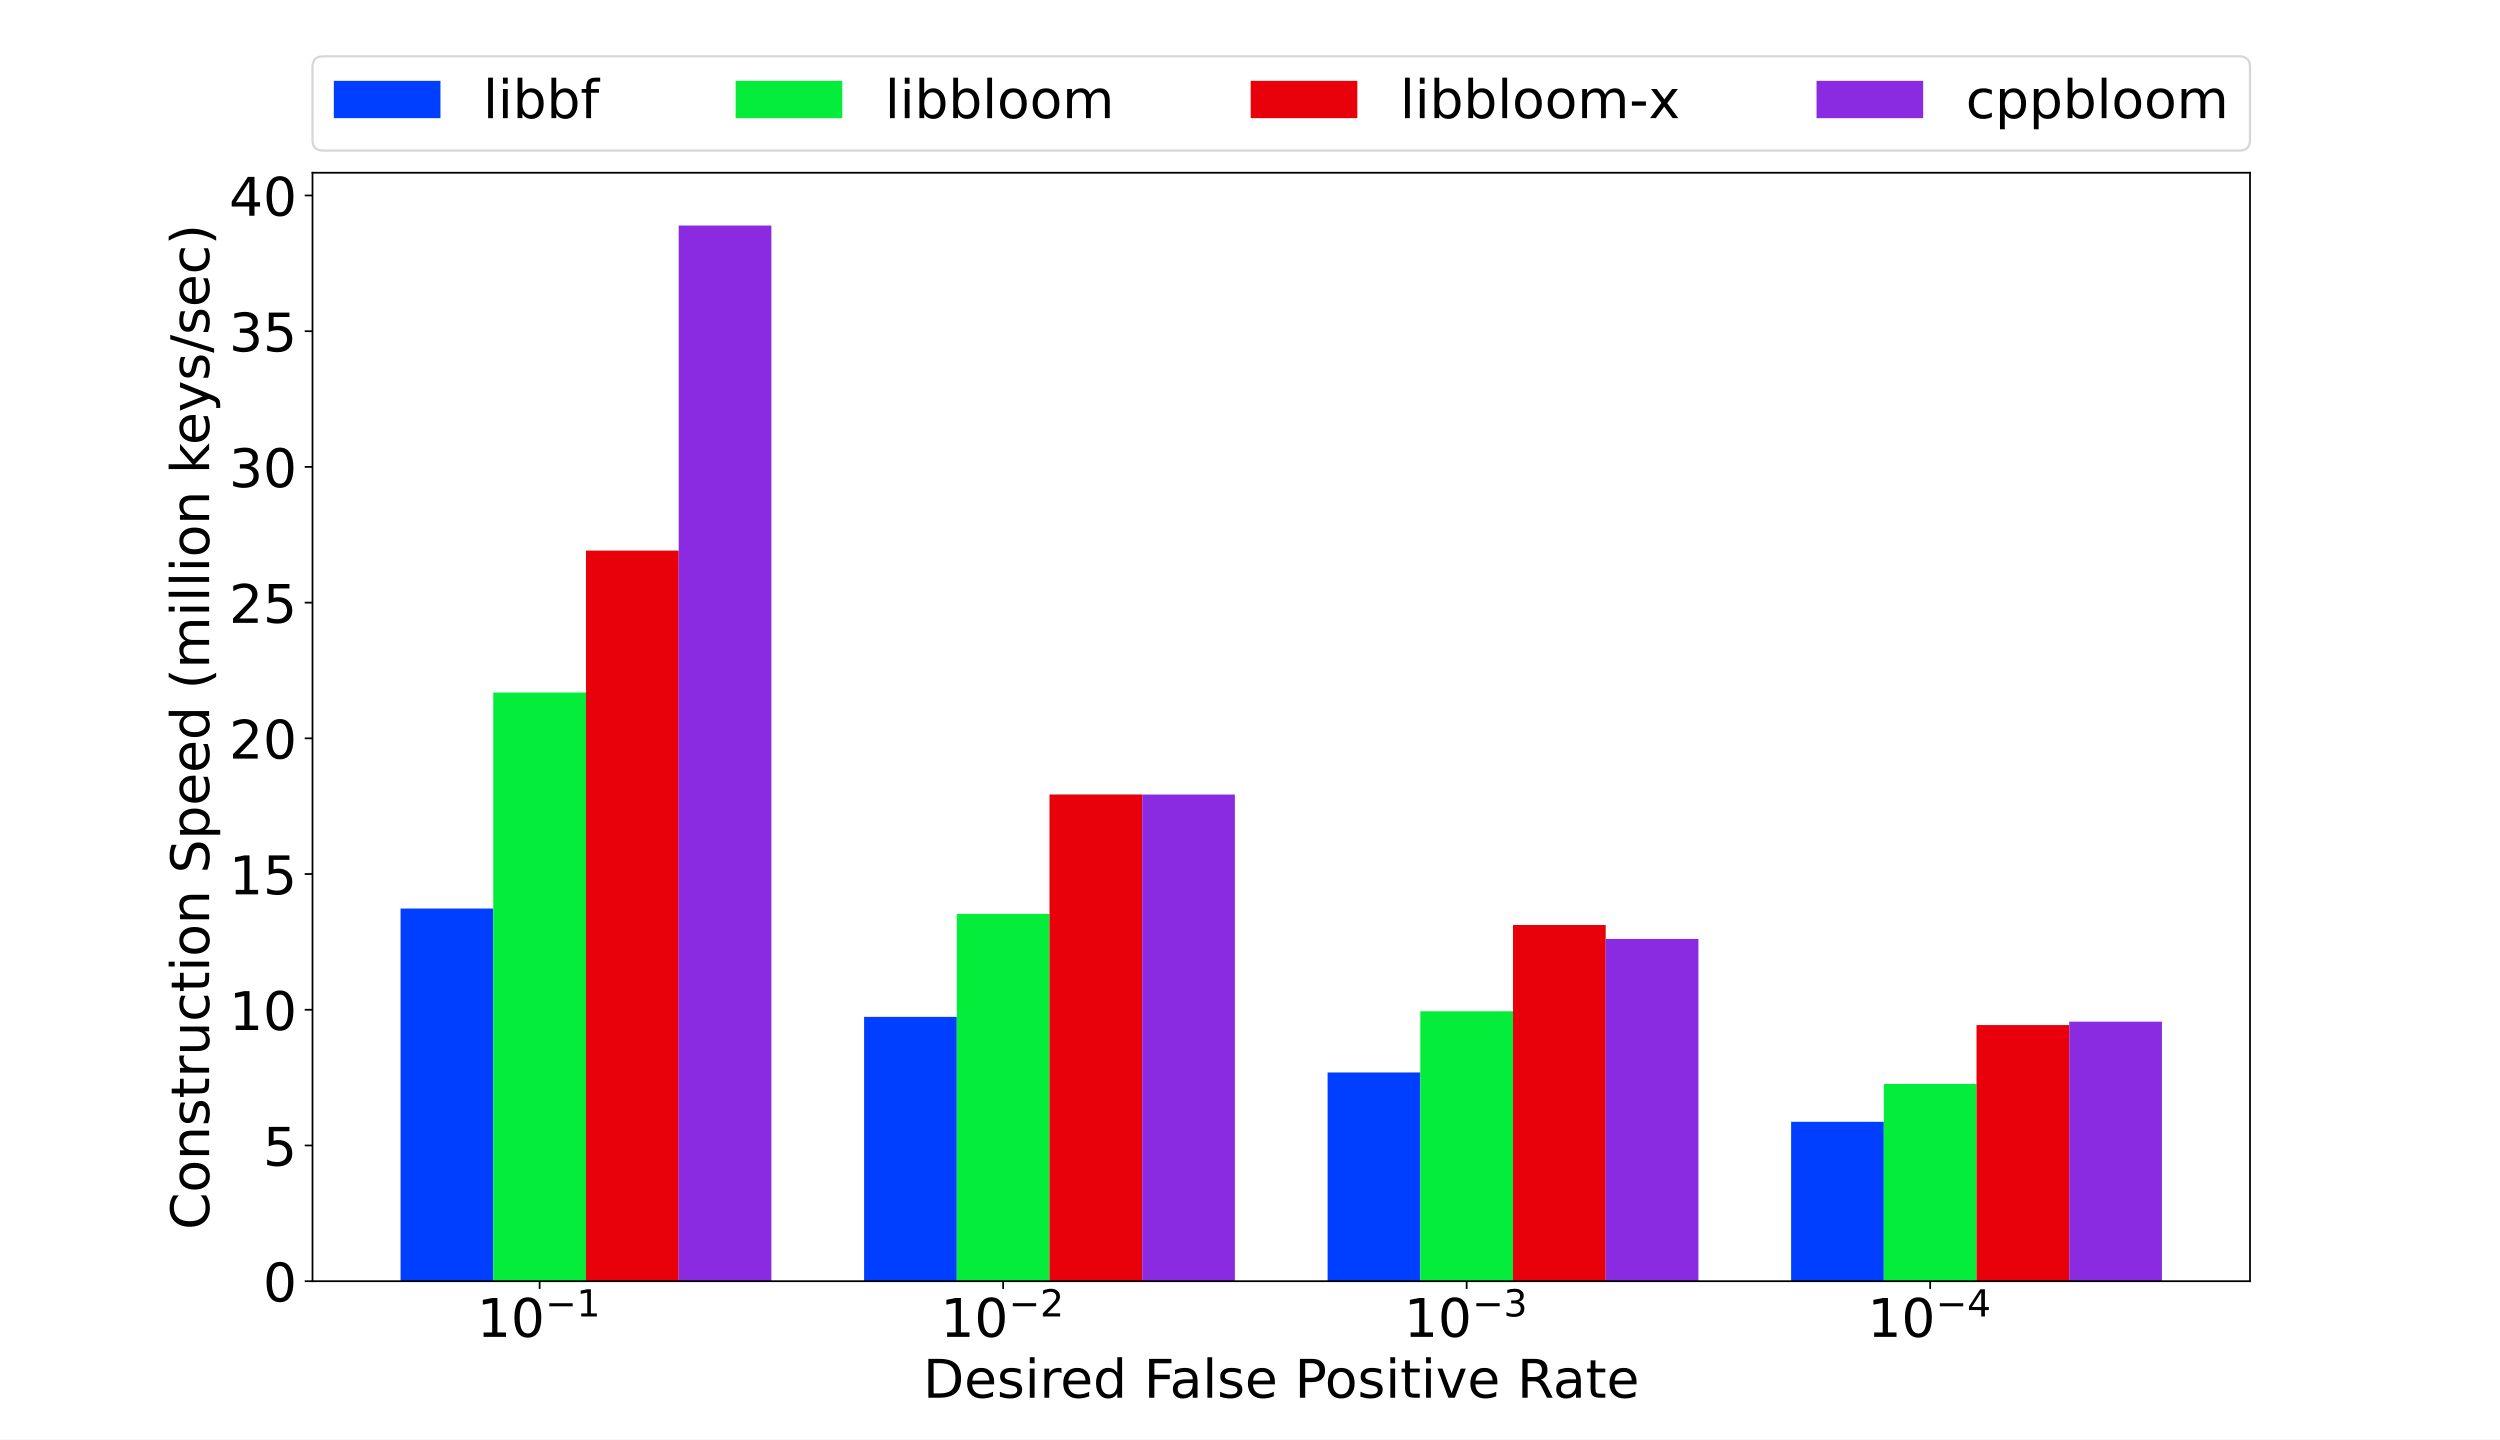
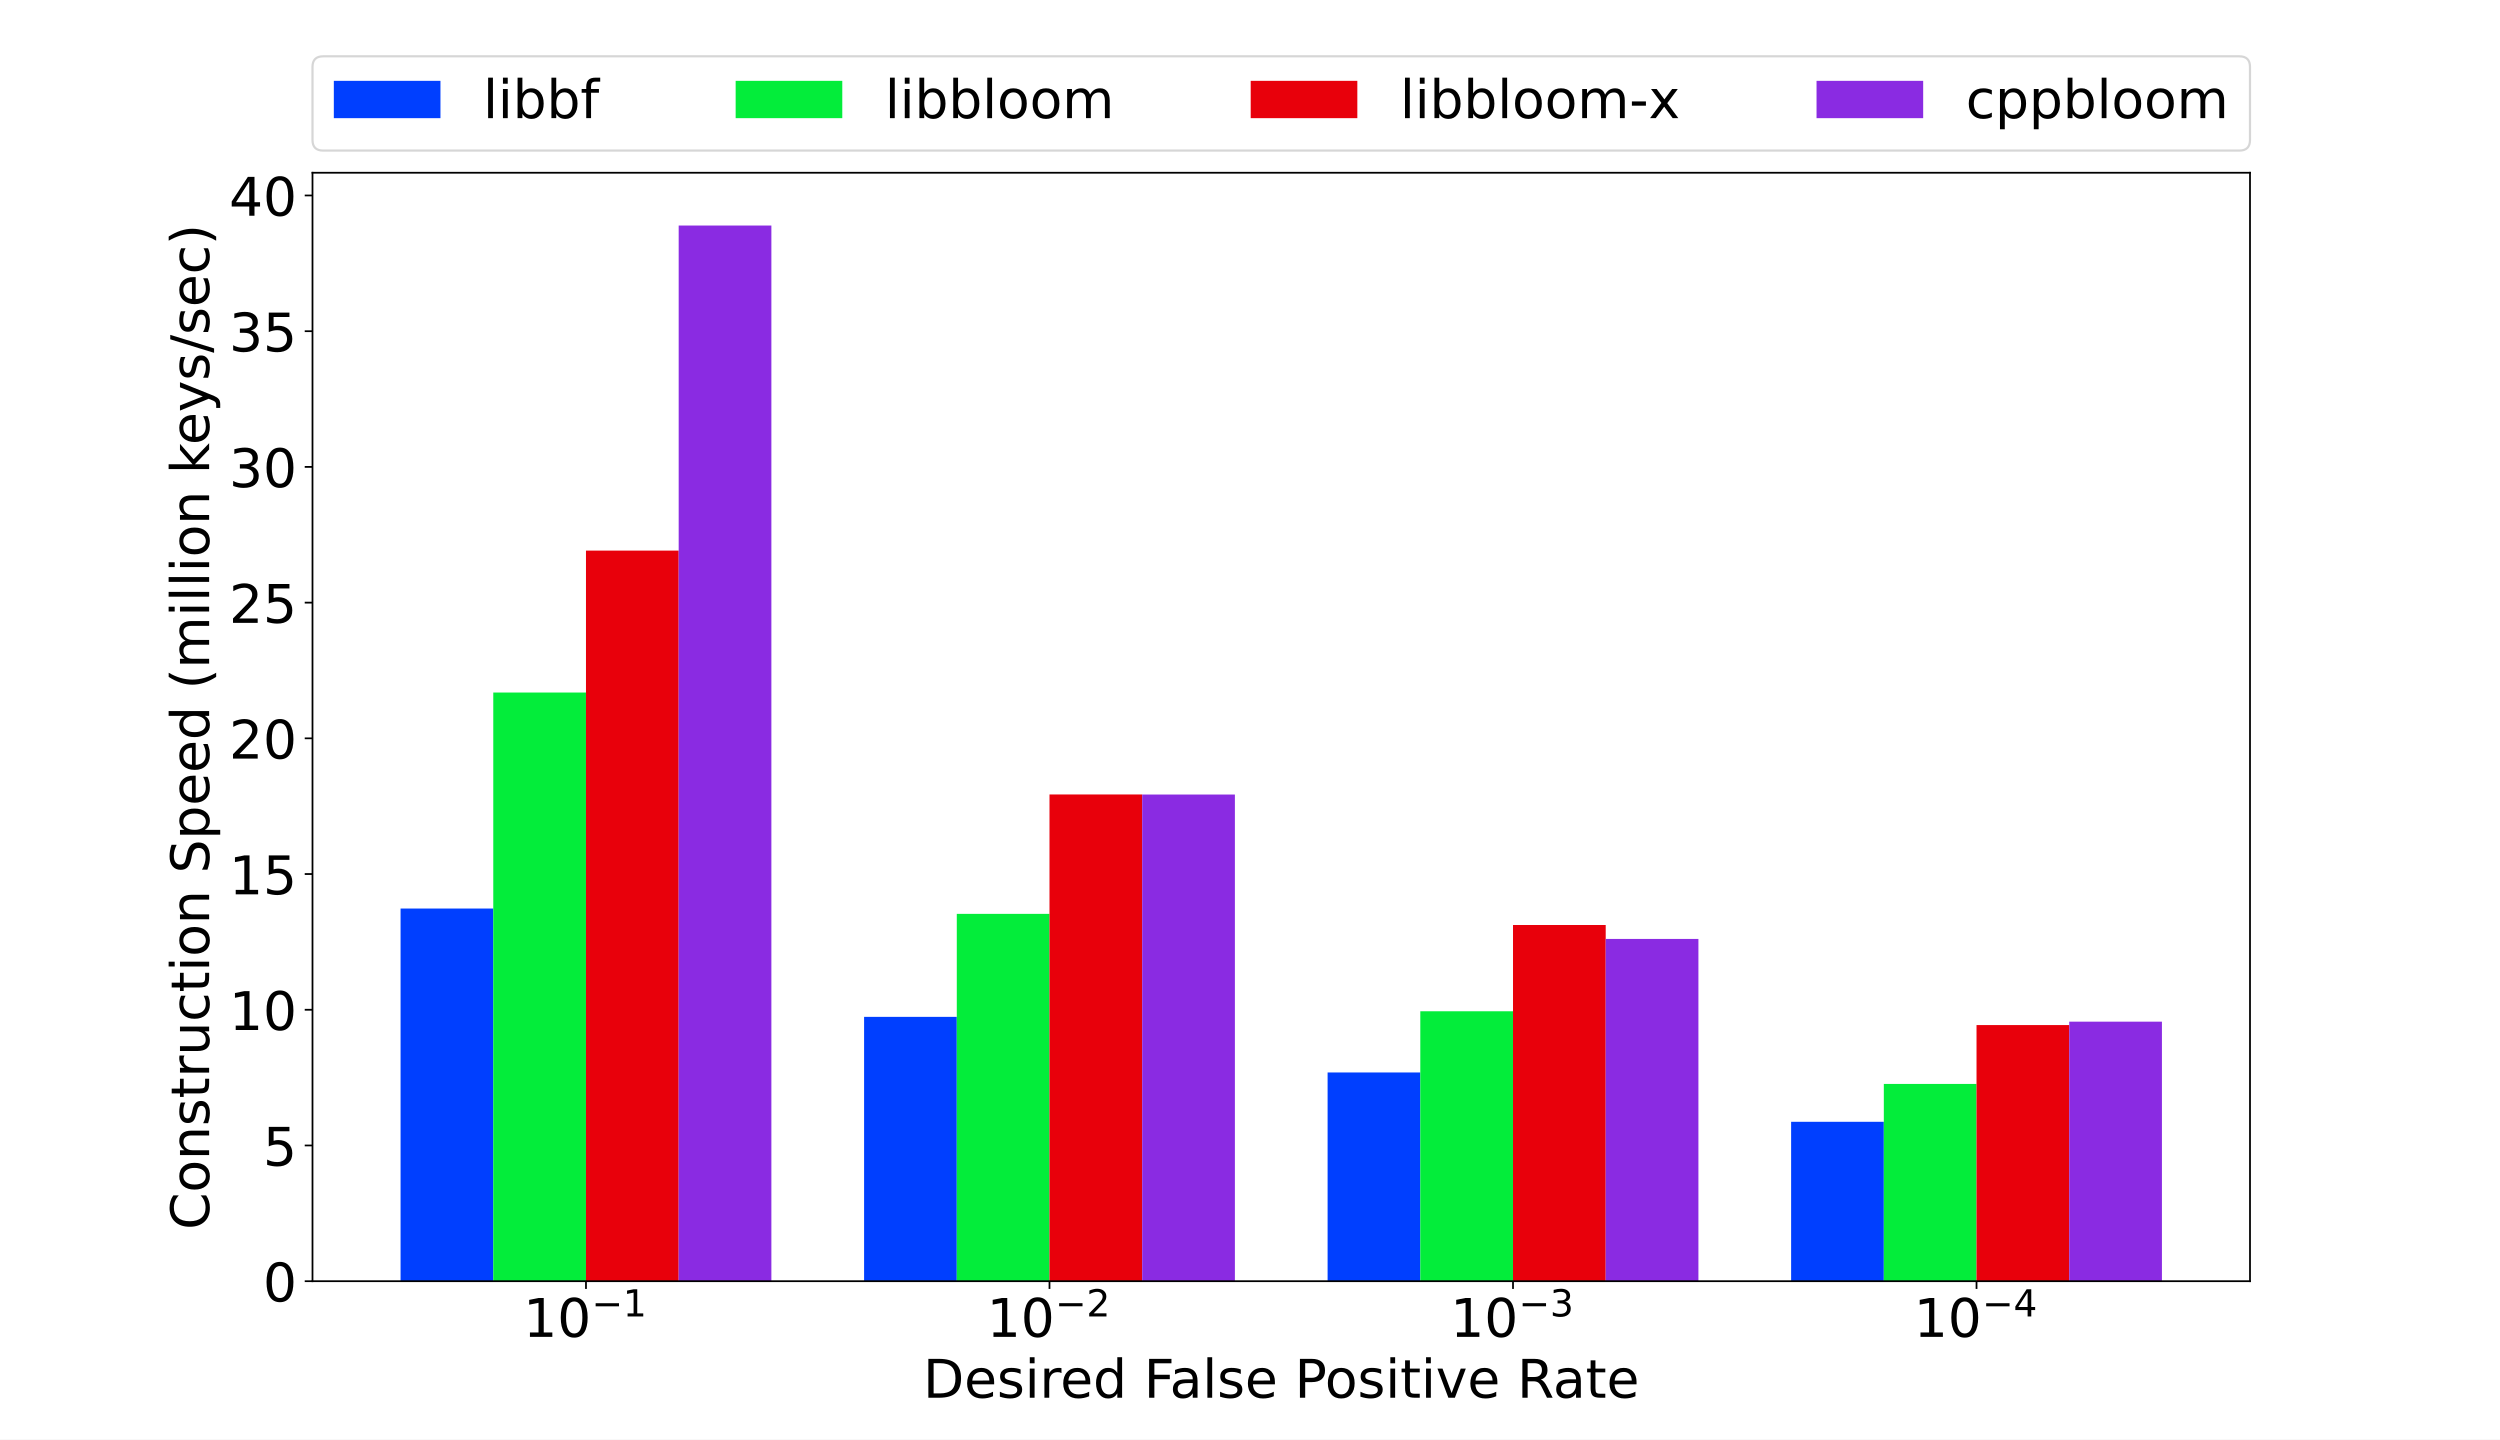
<svg xmlns="http://www.w3.org/2000/svg" xmlns:xlink="http://www.w3.org/1999/xlink" height="648pt" version="1.1" viewBox="0 0 1125.36 648" width="1125.36pt">
  <defs>
    <style type="text/css">
*{stroke-linecap:butt;stroke-linejoin:round;}
  </style>
  </defs>
  <g id="figure_1">
    <g id="patch_1">
      <path d="M 0 648  L 1125.36 648  L 1125.36 0  L 0 0  z " style="fill:#ffffff;" />
    </g>
    <g id="axes_1">
      <g id="patch_2">
        <path d="M 140.67 576.72  L 1012.824 576.72  L 1012.824 77.76  L 140.67 77.76  z " style="fill:#ffffff;" />
      </g>
      <g id="patch_3">
-         <path clip-path="url(#pef0251959c)" d="M 180.313 576.72  L 222.043 576.72  L 222.043 408.973  L 180.313 408.973  z " style="fill:#003fff;" />
+         <path clip-path="url(#p660142659b)" d="M 180.313 576.72  L 222.043 576.72  L 222.043 408.973  L 180.313 408.973  z " style="fill:#003fff;" />
      </g>
      <g id="patch_4">
-         <path clip-path="url(#pef0251959c)" d="M 388.963 576.72  L 430.693 576.72  L 430.693 457.75  L 388.963 457.75  z " style="fill:#003fff;" />
+         <path clip-path="url(#p660142659b)" d="M 388.963 576.72  L 430.693 576.72  L 430.693 457.75  L 388.963 457.75  z " style="fill:#003fff;" />
      </g>
      <g id="patch_5">
-         <path clip-path="url(#pef0251959c)" d="M 597.612 576.72  L 639.342 576.72  L 639.342 482.764  L 597.612 482.764  z " style="fill:#003fff;" />
+         <path clip-path="url(#p660142659b)" d="M 597.612 576.72  L 639.342 576.72  L 639.342 482.764  L 597.612 482.764  z " style="fill:#003fff;" />
      </g>
      <g id="patch_6">
-         <path clip-path="url(#pef0251959c)" d="M 806.261 576.72  L 847.991 576.72  L 847.991 504.958  L 806.261 504.958  z " style="fill:#003fff;" />
+         <path clip-path="url(#p660142659b)" d="M 806.261 576.72  L 847.991 576.72  L 847.991 504.958  L 806.261 504.958  z " style="fill:#003fff;" />
      </g>
      <g id="patch_7">
-         <path clip-path="url(#pef0251959c)" d="M 222.043 576.72  L 263.773 576.72  L 263.773 311.733  L 222.043 311.733  z " style="fill:#03ed3a;" />
+         <path clip-path="url(#p660142659b)" d="M 222.043 576.72  L 263.773 576.72  L 263.773 311.733  L 222.043 311.733  z " style="fill:#03ed3a;" />
      </g>
      <g id="patch_8">
-         <path clip-path="url(#pef0251959c)" d="M 430.693 576.72  L 472.422 576.72  L 472.422 411.379  L 430.693 411.379  z " style="fill:#03ed3a;" />
+         <path clip-path="url(#p660142659b)" d="M 430.693 576.72  L 472.422 576.72  L 472.422 411.379  L 430.693 411.379  z " style="fill:#03ed3a;" />
      </g>
      <g id="patch_9">
-         <path clip-path="url(#pef0251959c)" d="M 639.342 576.72  L 681.072 576.72  L 681.072 455.203  L 639.342 455.203  z " style="fill:#03ed3a;" />
+         <path clip-path="url(#p660142659b)" d="M 639.342 576.72  L 681.072 576.72  L 681.072 455.203  L 639.342 455.203  z " style="fill:#03ed3a;" />
      </g>
      <g id="patch_10">
-         <path clip-path="url(#pef0251959c)" d="M 847.991 576.72  L 889.721 576.72  L 889.721 487.928  L 847.991 487.928  z " style="fill:#03ed3a;" />
+         <path clip-path="url(#p660142659b)" d="M 847.991 576.72  L 889.721 576.72  L 889.721 487.928  L 847.991 487.928  z " style="fill:#03ed3a;" />
      </g>
      <g id="patch_11">
-         <path clip-path="url(#pef0251959c)" d="M 263.773 576.72  L 305.503 576.72  L 305.503 247.836  L 263.773 247.836  z " style="fill:#e8000b;" />
+         <path clip-path="url(#p660142659b)" d="M 263.773 576.72  L 305.503 576.72  L 305.503 247.836  L 263.773 247.836  z " style="fill:#e8000b;" />
      </g>
      <g id="patch_12">
-         <path clip-path="url(#pef0251959c)" d="M 472.422 576.72  L 514.152 576.72  L 514.152 357.635  L 472.422 357.635  z " style="fill:#e8000b;" />
+         <path clip-path="url(#p660142659b)" d="M 472.422 576.72  L 514.152 576.72  L 514.152 357.635  L 472.422 357.635  z " style="fill:#e8000b;" />
      </g>
      <g id="patch_13">
-         <path clip-path="url(#pef0251959c)" d="M 681.072 576.72  L 722.801 576.72  L 722.801 416.395  L 681.072 416.395  z " style="fill:#e8000b;" />
+         <path clip-path="url(#p660142659b)" d="M 681.072 576.72  L 722.801 576.72  L 722.801 416.395  L 681.072 416.395  z " style="fill:#e8000b;" />
      </g>
      <g id="patch_14">
-         <path clip-path="url(#pef0251959c)" d="M 889.721 576.72  L 931.451 576.72  L 931.451 461.419  L 889.721 461.419  z " style="fill:#e8000b;" />
+         <path clip-path="url(#p660142659b)" d="M 889.721 576.72  L 931.451 576.72  L 931.451 461.419  L 889.721 461.419  z " style="fill:#e8000b;" />
      </g>
      <g id="patch_15">
-         <path clip-path="url(#pef0251959c)" d="M 305.503 576.72  L 347.233 576.72  L 347.233 101.52  L 305.503 101.52  z " style="fill:#8a2be2;" />
+         <path clip-path="url(#p660142659b)" d="M 305.503 576.72  L 347.233 576.72  L 347.233 101.52  L 305.503 101.52  z " style="fill:#8a2be2;" />
      </g>
      <g id="patch_16">
-         <path clip-path="url(#pef0251959c)" d="M 514.152 576.72  L 555.882 576.72  L 555.882 357.654  L 514.152 357.654  z " style="fill:#8a2be2;" />
+         <path clip-path="url(#p660142659b)" d="M 514.152 576.72  L 555.882 576.72  L 555.882 357.654  L 514.152 357.654  z " style="fill:#8a2be2;" />
      </g>
      <g id="patch_17">
-         <path clip-path="url(#pef0251959c)" d="M 722.801 576.72  L 764.531 576.72  L 764.531 422.67  L 722.801 422.67  z " style="fill:#8a2be2;" />
+         <path clip-path="url(#p660142659b)" d="M 722.801 576.72  L 764.531 576.72  L 764.531 422.67  L 722.801 422.67  z " style="fill:#8a2be2;" />
      </g>
      <g id="patch_18">
-         <path clip-path="url(#pef0251959c)" d="M 931.451 576.72  L 973.181 576.72  L 973.181 459.897  L 931.451 459.897  z " style="fill:#8a2be2;" />
+         <path clip-path="url(#p660142659b)" d="M 931.451 576.72  L 973.181 576.72  L 973.181 459.897  L 931.451 459.897  z " style="fill:#8a2be2;" />
      </g>
      <g id="matplotlib.axis_1">
        <g id="xtick_1">
          <g id="line2d_1">
            <defs>
-               <path d="M 0 0  L 0 3.5  " id="m269835b84c" style="stroke:#000000;stroke-width:0.8;" />
-             </defs>
-             <g>
-               <use style="stroke:#000000;stroke-width:0.8;" x="242.908" xlink:href="#m269835b84c" y="576.72" />
+               <path d="M 0 0  L 0 3.5  " id="mbfa3c575a2" style="stroke:#000000;stroke-width:0.8;" />
+             </defs>
+             <g>
+               <use style="stroke:#000000;stroke-width:0.8;" x="263.773" xlink:href="#mbfa3c575a2" y="576.72" />
            </g>
          </g>
          <g id="text_1">
            <defs>
              <path d="M 12.406 8.297  L 28.516 8.297  L 28.516 63.922  L 10.984 60.406  L 10.984 69.391  L 28.422 72.906  L 38.281 72.906  L 38.281 8.297  L 54.391 8.297  L 54.391 0  L 12.406 0  z " id="DejaVuSans-49" />
              <path d="M 31.781 66.406  Q 24.172 66.406 20.328 58.906  Q 16.5 51.422 16.5 36.375  Q 16.5 21.391 20.328 13.891  Q 24.172 6.391 31.781 6.391  Q 39.453 6.391 43.281 13.891  Q 47.125 21.391 47.125 36.375  Q 47.125 51.422 43.281 58.906  Q 39.453 66.406 31.781 66.406  z M 31.781 74.219  Q 44.047 74.219 50.516 64.516  Q 56.984 54.828 56.984 36.375  Q 56.984 17.969 50.516 8.266  Q 44.047 -1.422 31.781 -1.422  Q 19.531 -1.422 13.062 8.266  Q 6.594 17.969 6.594 36.375  Q 6.594 54.828 13.062 64.516  Q 19.531 74.219 31.781 74.219  z " id="DejaVuSans-48" />
              <path d="M 10.594 35.5  L 73.188 35.5  L 73.188 27.203  L 10.594 27.203  z " id="DejaVuSans-8722" />
            </defs>
-             <g transform="translate(214.7081 601.9562)scale(0.24 -0.24)">
+             <g transform="translate(235.5731 601.9562)scale(0.24 -0.24)">
              <use transform="translate(0 0.684375)" xlink:href="#DejaVuSans-49" />
              <use transform="translate(63.62305 0.684375)" xlink:href="#DejaVuSans-48" />
              <use transform="translate(128.2031 38.96563)scale(0.7)" xlink:href="#DejaVuSans-8722" />
              <use transform="translate(186.8555 38.96563)scale(0.7)" xlink:href="#DejaVuSans-49" />
            </g>
          </g>
        </g>
        <g id="xtick_2">
          <g id="line2d_2">
            <g>
-               <use style="stroke:#000000;stroke-width:0.8;" x="451.557" xlink:href="#m269835b84c" y="576.72" />
+               <use style="stroke:#000000;stroke-width:0.8;" x="472.422" xlink:href="#mbfa3c575a2" y="576.72" />
            </g>
          </g>
          <g id="text_2">
            <defs>
              <path d="M 19.188 8.297  L 53.609 8.297  L 53.609 0  L 7.328 0  L 7.328 8.297  Q 12.938 14.109 22.625 23.891  Q 32.328 33.688 34.812 36.531  Q 39.547 41.844 41.422 45.531  Q 43.312 49.219 43.312 52.781  Q 43.312 58.594 39.234 62.25  Q 35.156 65.922 28.609 65.922  Q 23.969 65.922 18.812 64.312  Q 13.672 62.703 7.812 59.422  L 7.812 69.391  Q 13.766 71.781 18.938 73  Q 24.125 74.219 28.422 74.219  Q 39.75 74.219 46.484 68.547  Q 53.219 62.891 53.219 53.422  Q 53.219 48.922 51.531 44.891  Q 49.859 40.875 45.406 35.406  Q 44.188 33.984 37.641 27.219  Q 31.109 20.453 19.188 8.297  z " id="DejaVuSans-50" />
            </defs>
-             <g transform="translate(423.3574 601.9562)scale(0.24 -0.24)">
+             <g transform="translate(444.2224 601.9562)scale(0.24 -0.24)">
              <use transform="translate(0 0.765625)" xlink:href="#DejaVuSans-49" />
              <use transform="translate(63.62305 0.765625)" xlink:href="#DejaVuSans-48" />
              <use transform="translate(128.2031 39.04688)scale(0.7)" xlink:href="#DejaVuSans-8722" />
              <use transform="translate(186.8555 39.04688)scale(0.7)" xlink:href="#DejaVuSans-50" />
            </g>
          </g>
        </g>
        <g id="xtick_3">
          <g id="line2d_3">
            <g>
-               <use style="stroke:#000000;stroke-width:0.8;" x="660.207" xlink:href="#m269835b84c" y="576.72" />
+               <use style="stroke:#000000;stroke-width:0.8;" x="681.072" xlink:href="#mbfa3c575a2" y="576.72" />
            </g>
          </g>
          <g id="text_3">
            <defs>
              <path d="M 40.578 39.312  Q 47.656 37.797 51.625 33  Q 55.609 28.219 55.609 21.188  Q 55.609 10.406 48.188 4.484  Q 40.766 -1.422 27.094 -1.422  Q 22.516 -1.422 17.656 -0.516  Q 12.797 0.391 7.625 2.203  L 7.625 11.719  Q 11.719 9.328 16.594 8.109  Q 21.484 6.891 26.812 6.891  Q 36.078 6.891 40.938 10.547  Q 45.797 14.203 45.797 21.188  Q 45.797 27.641 41.281 31.266  Q 36.766 34.906 28.719 34.906  L 20.219 34.906  L 20.219 43.016  L 29.109 43.016  Q 36.375 43.016 40.234 45.922  Q 44.094 48.828 44.094 54.297  Q 44.094 59.906 40.109 62.906  Q 36.141 65.922 28.719 65.922  Q 24.656 65.922 20.016 65.031  Q 15.375 64.156 9.812 62.312  L 9.812 71.094  Q 15.438 72.656 20.344 73.438  Q 25.25 74.219 29.594 74.219  Q 40.828 74.219 47.359 69.109  Q 53.906 64.016 53.906 55.328  Q 53.906 49.266 50.438 45.094  Q 46.969 40.922 40.578 39.312  z " id="DejaVuSans-51" />
            </defs>
-             <g transform="translate(632.0067 601.9562)scale(0.24 -0.24)">
+             <g transform="translate(652.8716 601.9562)scale(0.24 -0.24)">
              <use transform="translate(0 0.765625)" xlink:href="#DejaVuSans-49" />
              <use transform="translate(63.62305 0.765625)" xlink:href="#DejaVuSans-48" />
              <use transform="translate(128.2031 39.04688)scale(0.7)" xlink:href="#DejaVuSans-8722" />
              <use transform="translate(186.8555 39.04688)scale(0.7)" xlink:href="#DejaVuSans-51" />
            </g>
          </g>
        </g>
        <g id="xtick_4">
          <g id="line2d_4">
            <g>
-               <use style="stroke:#000000;stroke-width:0.8;" x="868.856" xlink:href="#m269835b84c" y="576.72" />
+               <use style="stroke:#000000;stroke-width:0.8;" x="889.721" xlink:href="#mbfa3c575a2" y="576.72" />
            </g>
          </g>
          <g id="text_4">
            <defs>
              <path d="M 37.797 64.312  L 12.891 25.391  L 37.797 25.391  z M 35.203 72.906  L 47.609 72.906  L 47.609 25.391  L 58.016 25.391  L 58.016 17.188  L 47.609 17.188  L 47.609 0  L 37.797 0  L 37.797 17.188  L 4.891 17.188  L 4.891 26.703  z " id="DejaVuSans-52" />
            </defs>
-             <g transform="translate(840.656 601.9562)scale(0.24 -0.24)">
+             <g transform="translate(861.5209 601.9562)scale(0.24 -0.24)">
              <use transform="translate(0 0.684375)" xlink:href="#DejaVuSans-49" />
              <use transform="translate(63.62305 0.684375)" xlink:href="#DejaVuSans-48" />
              <use transform="translate(128.2031 38.96563)scale(0.7)" xlink:href="#DejaVuSans-8722" />
              <use transform="translate(186.8555 38.96563)scale(0.7)" xlink:href="#DejaVuSans-52" />
            </g>
          </g>
        </g>
        <g id="text_5">
          <defs>
            <path d="M 19.672 64.797  L 19.672 8.109  L 31.594 8.109  Q 46.688 8.109 53.688 14.938  Q 60.688 21.781 60.688 36.531  Q 60.688 51.172 53.688 57.984  Q 46.688 64.797 31.594 64.797  z M 9.812 72.906  L 30.078 72.906  Q 51.266 72.906 61.172 64.094  Q 71.094 55.281 71.094 36.531  Q 71.094 17.672 61.125 8.828  Q 51.172 0 30.078 0  L 9.812 0  z " id="DejaVuSans-68" />
            <path d="M 56.203 29.594  L 56.203 25.203  L 14.891 25.203  Q 15.484 15.922 20.484 11.062  Q 25.484 6.203 34.422 6.203  Q 39.594 6.203 44.453 7.469  Q 49.312 8.734 54.109 11.281  L 54.109 2.781  Q 49.266 0.734 44.188 -0.344  Q 39.109 -1.422 33.891 -1.422  Q 20.797 -1.422 13.156 6.188  Q 5.516 13.812 5.516 26.812  Q 5.516 40.234 12.766 48.109  Q 20.016 56 32.328 56  Q 43.359 56 49.781 48.891  Q 56.203 41.797 56.203 29.594  z M 47.219 32.234  Q 47.125 39.594 43.094 43.984  Q 39.062 48.391 32.422 48.391  Q 24.906 48.391 20.391 44.141  Q 15.875 39.891 15.188 32.172  z " id="DejaVuSans-101" />
            <path d="M 44.281 53.078  L 44.281 44.578  Q 40.484 46.531 36.375 47.5  Q 32.281 48.484 27.875 48.484  Q 21.188 48.484 17.844 46.438  Q 14.5 44.391 14.5 40.281  Q 14.5 37.156 16.891 35.375  Q 19.281 33.594 26.516 31.984  L 29.594 31.297  Q 39.156 29.25 43.188 25.516  Q 47.219 21.781 47.219 15.094  Q 47.219 7.469 41.188 3.016  Q 35.156 -1.422 24.609 -1.422  Q 20.219 -1.422 15.453 -0.562  Q 10.688 0.297 5.422 2  L 5.422 11.281  Q 10.406 8.688 15.234 7.391  Q 20.062 6.109 24.812 6.109  Q 31.156 6.109 34.562 8.281  Q 37.984 10.453 37.984 14.406  Q 37.984 18.062 35.516 20.016  Q 33.062 21.969 24.703 23.781  L 21.578 24.516  Q 13.234 26.266 9.516 29.906  Q 5.812 33.547 5.812 39.891  Q 5.812 47.609 11.281 51.797  Q 16.75 56 26.812 56  Q 31.781 56 36.172 55.266  Q 40.578 54.547 44.281 53.078  z " id="DejaVuSans-115" />
            <path d="M 9.422 54.688  L 18.406 54.688  L 18.406 0  L 9.422 0  z M 9.422 75.984  L 18.406 75.984  L 18.406 64.594  L 9.422 64.594  z " id="DejaVuSans-105" />
            <path d="M 41.109 46.297  Q 39.594 47.172 37.812 47.578  Q 36.031 48 33.891 48  Q 26.266 48 22.188 43.047  Q 18.109 38.094 18.109 28.812  L 18.109 0  L 9.078 0  L 9.078 54.688  L 18.109 54.688  L 18.109 46.188  Q 20.953 51.172 25.484 53.578  Q 30.031 56 36.531 56  Q 37.453 56 38.578 55.875  Q 39.703 55.766 41.062 55.516  z " id="DejaVuSans-114" />
            <path d="M 45.406 46.391  L 45.406 75.984  L 54.391 75.984  L 54.391 0  L 45.406 0  L 45.406 8.203  Q 42.578 3.328 38.25 0.953  Q 33.938 -1.422 27.875 -1.422  Q 17.969 -1.422 11.734 6.484  Q 5.516 14.406 5.516 27.297  Q 5.516 40.188 11.734 48.094  Q 17.969 56 27.875 56  Q 33.938 56 38.25 53.625  Q 42.578 51.266 45.406 46.391  z M 14.797 27.297  Q 14.797 17.391 18.875 11.75  Q 22.953 6.109 30.078 6.109  Q 37.203 6.109 41.297 11.75  Q 45.406 17.391 45.406 27.297  Q 45.406 37.203 41.297 42.844  Q 37.203 48.484 30.078 48.484  Q 22.953 48.484 18.875 42.844  Q 14.797 37.203 14.797 27.297  z " id="DejaVuSans-100" />
            <path id="DejaVuSans-32" />
            <path d="M 9.812 72.906  L 51.703 72.906  L 51.703 64.594  L 19.672 64.594  L 19.672 43.109  L 48.578 43.109  L 48.578 34.812  L 19.672 34.812  L 19.672 0  L 9.812 0  z " id="DejaVuSans-70" />
            <path d="M 34.281 27.484  Q 23.391 27.484 19.188 25  Q 14.984 22.516 14.984 16.5  Q 14.984 11.719 18.141 8.906  Q 21.297 6.109 26.703 6.109  Q 34.188 6.109 38.703 11.406  Q 43.219 16.703 43.219 25.484  L 43.219 27.484  z M 52.203 31.203  L 52.203 0  L 43.219 0  L 43.219 8.297  Q 40.141 3.328 35.547 0.953  Q 30.953 -1.422 24.312 -1.422  Q 15.922 -1.422 10.953 3.297  Q 6 8.016 6 15.922  Q 6 25.141 12.172 29.828  Q 18.359 34.516 30.609 34.516  L 43.219 34.516  L 43.219 35.406  Q 43.219 41.609 39.141 45  Q 35.062 48.391 27.688 48.391  Q 23 48.391 18.547 47.266  Q 14.109 46.141 10.016 43.891  L 10.016 52.203  Q 14.938 54.109 19.578 55.047  Q 24.219 56 28.609 56  Q 40.484 56 46.344 49.844  Q 52.203 43.703 52.203 31.203  z " id="DejaVuSans-97" />
            <path d="M 9.422 75.984  L 18.406 75.984  L 18.406 0  L 9.422 0  z " id="DejaVuSans-108" />
            <path d="M 19.672 64.797  L 19.672 37.406  L 32.078 37.406  Q 38.969 37.406 42.719 40.969  Q 46.484 44.531 46.484 51.125  Q 46.484 57.672 42.719 61.234  Q 38.969 64.797 32.078 64.797  z M 9.812 72.906  L 32.078 72.906  Q 44.344 72.906 50.609 67.359  Q 56.891 61.812 56.891 51.125  Q 56.891 40.328 50.609 34.812  Q 44.344 29.297 32.078 29.297  L 19.672 29.297  L 19.672 0  L 9.812 0  z " id="DejaVuSans-80" />
            <path d="M 30.609 48.391  Q 23.391 48.391 19.188 42.75  Q 14.984 37.109 14.984 27.297  Q 14.984 17.484 19.156 11.844  Q 23.344 6.203 30.609 6.203  Q 37.797 6.203 41.984 11.859  Q 46.188 17.531 46.188 27.297  Q 46.188 37.016 41.984 42.703  Q 37.797 48.391 30.609 48.391  z M 30.609 56  Q 42.328 56 49.016 48.375  Q 55.719 40.766 55.719 27.297  Q 55.719 13.875 49.016 6.219  Q 42.328 -1.422 30.609 -1.422  Q 18.844 -1.422 12.172 6.219  Q 5.516 13.875 5.516 27.297  Q 5.516 40.766 12.172 48.375  Q 18.844 56 30.609 56  z " id="DejaVuSans-111" />
            <path d="M 18.312 70.219  L 18.312 54.688  L 36.812 54.688  L 36.812 47.703  L 18.312 47.703  L 18.312 18.016  Q 18.312 11.328 20.141 9.422  Q 21.969 7.516 27.594 7.516  L 36.812 7.516  L 36.812 0  L 27.594 0  Q 17.188 0 13.234 3.875  Q 9.281 7.766 9.281 18.016  L 9.281 47.703  L 2.688 47.703  L 2.688 54.688  L 9.281 54.688  L 9.281 70.219  z " id="DejaVuSans-116" />
            <path d="M 2.984 54.688  L 12.5 54.688  L 29.594 8.797  L 46.688 54.688  L 56.203 54.688  L 35.688 0  L 23.484 0  z " id="DejaVuSans-118" />
            <path d="M 44.391 34.188  Q 47.562 33.109 50.562 29.594  Q 53.562 26.078 56.594 19.922  L 66.609 0  L 56 0  L 46.688 18.703  Q 43.062 26.031 39.672 28.422  Q 36.281 30.812 30.422 30.812  L 19.672 30.812  L 19.672 0  L 9.812 0  L 9.812 72.906  L 32.078 72.906  Q 44.578 72.906 50.734 67.672  Q 56.891 62.453 56.891 51.906  Q 56.891 45.016 53.688 40.469  Q 50.484 35.938 44.391 34.188  z M 19.672 64.797  L 19.672 38.922  L 32.078 38.922  Q 39.203 38.922 42.844 42.219  Q 46.484 45.516 46.484 51.906  Q 46.484 58.297 42.844 61.547  Q 39.203 64.797 32.078 64.797  z " id="DejaVuSans-82" />
          </defs>
          <g transform="translate(415.5401 629.1838)scale(0.24 -0.24)">
            <use xlink:href="#DejaVuSans-68" />
            <use x="77.002" xlink:href="#DejaVuSans-101" />
            <use x="138.525" xlink:href="#DejaVuSans-115" />
            <use x="190.625" xlink:href="#DejaVuSans-105" />
            <use x="218.408" xlink:href="#DejaVuSans-114" />
            <use x="257.271" xlink:href="#DejaVuSans-101" />
            <use x="318.795" xlink:href="#DejaVuSans-100" />
            <use x="382.271" xlink:href="#DejaVuSans-32" />
            <use x="414.059" xlink:href="#DejaVuSans-70" />
            <use x="462.453" xlink:href="#DejaVuSans-97" />
            <use x="523.732" xlink:href="#DejaVuSans-108" />
            <use x="551.516" xlink:href="#DejaVuSans-115" />
            <use x="603.615" xlink:href="#DejaVuSans-101" />
            <use x="665.139" xlink:href="#DejaVuSans-32" />
            <use x="696.926" xlink:href="#DejaVuSans-80" />
            <use x="753.604" xlink:href="#DejaVuSans-111" />
            <use x="814.785" xlink:href="#DejaVuSans-115" />
            <use x="866.885" xlink:href="#DejaVuSans-105" />
            <use x="894.668" xlink:href="#DejaVuSans-116" />
            <use x="933.877" xlink:href="#DejaVuSans-105" />
            <use x="961.66" xlink:href="#DejaVuSans-118" />
            <use x="1020.84" xlink:href="#DejaVuSans-101" />
            <use x="1082.363" xlink:href="#DejaVuSans-32" />
            <use x="1114.15" xlink:href="#DejaVuSans-82" />
            <use x="1181.383" xlink:href="#DejaVuSans-97" />
            <use x="1242.662" xlink:href="#DejaVuSans-116" />
            <use x="1281.871" xlink:href="#DejaVuSans-101" />
          </g>
        </g>
      </g>
      <g id="matplotlib.axis_2">
        <g id="ytick_1">
          <g id="line2d_5">
            <defs>
-               <path d="M 0 0  L -3.5 0  " id="m4bda0d68bf" style="stroke:#000000;stroke-width:0.8;" />
-             </defs>
-             <g>
-               <use style="stroke:#000000;stroke-width:0.8;" x="140.67" xlink:href="#m4bda0d68bf" y="576.72" />
+               <path d="M 0 0  L -3.5 0  " id="me9751ed6a5" style="stroke:#000000;stroke-width:0.8;" />
+             </defs>
+             <g>
+               <use style="stroke:#000000;stroke-width:0.8;" x="140.67" xlink:href="#me9751ed6a5" y="576.72" />
            </g>
          </g>
          <g id="text_6">
            <g transform="translate(118.4 585.8381)scale(0.24 -0.24)">
              <use xlink:href="#DejaVuSans-48" />
            </g>
          </g>
        </g>
        <g id="ytick_2">
          <g id="line2d_6">
            <g>
-               <use style="stroke:#000000;stroke-width:0.8;" x="140.67" xlink:href="#m4bda0d68bf" y="515.629" />
+               <use style="stroke:#000000;stroke-width:0.8;" x="140.67" xlink:href="#me9751ed6a5" y="515.629" />
            </g>
          </g>
          <g id="text_7">
            <defs>
              <path d="M 10.797 72.906  L 49.516 72.906  L 49.516 64.594  L 19.828 64.594  L 19.828 46.734  Q 21.969 47.469 24.109 47.828  Q 26.266 48.188 28.422 48.188  Q 40.625 48.188 47.75 41.5  Q 54.891 34.812 54.891 23.391  Q 54.891 11.625 47.562 5.094  Q 40.234 -1.422 26.906 -1.422  Q 22.312 -1.422 17.547 -0.641  Q 12.797 0.141 7.719 1.703  L 7.719 11.625  Q 12.109 9.234 16.797 8.062  Q 21.484 6.891 26.703 6.891  Q 35.156 6.891 40.078 11.328  Q 45.016 15.766 45.016 23.391  Q 45.016 31 40.078 35.438  Q 35.156 39.891 26.703 39.891  Q 22.75 39.891 18.812 39.016  Q 14.891 38.141 10.797 36.281  z " id="DejaVuSans-53" />
            </defs>
            <g transform="translate(118.4 524.7469)scale(0.24 -0.24)">
              <use xlink:href="#DejaVuSans-53" />
            </g>
          </g>
        </g>
        <g id="ytick_3">
          <g id="line2d_7">
            <g>
-               <use style="stroke:#000000;stroke-width:0.8;" x="140.67" xlink:href="#m4bda0d68bf" y="454.538" />
+               <use style="stroke:#000000;stroke-width:0.8;" x="140.67" xlink:href="#me9751ed6a5" y="454.538" />
            </g>
          </g>
          <g id="text_8">
            <g transform="translate(103.13 463.6558)scale(0.24 -0.24)">
              <use xlink:href="#DejaVuSans-49" />
              <use x="63.623" xlink:href="#DejaVuSans-48" />
            </g>
          </g>
        </g>
        <g id="ytick_4">
          <g id="line2d_8">
            <g>
-               <use style="stroke:#000000;stroke-width:0.8;" x="140.67" xlink:href="#m4bda0d68bf" y="393.446" />
+               <use style="stroke:#000000;stroke-width:0.8;" x="140.67" xlink:href="#me9751ed6a5" y="393.446" />
            </g>
          </g>
          <g id="text_9">
            <g transform="translate(103.13 402.5646)scale(0.24 -0.24)">
              <use xlink:href="#DejaVuSans-49" />
              <use x="63.623" xlink:href="#DejaVuSans-53" />
            </g>
          </g>
        </g>
        <g id="ytick_5">
          <g id="line2d_9">
            <g>
-               <use style="stroke:#000000;stroke-width:0.8;" x="140.67" xlink:href="#m4bda0d68bf" y="332.355" />
+               <use style="stroke:#000000;stroke-width:0.8;" x="140.67" xlink:href="#me9751ed6a5" y="332.355" />
            </g>
          </g>
          <g id="text_10">
            <g transform="translate(103.13 341.4734)scale(0.24 -0.24)">
              <use xlink:href="#DejaVuSans-50" />
              <use x="63.623" xlink:href="#DejaVuSans-48" />
            </g>
          </g>
        </g>
        <g id="ytick_6">
          <g id="line2d_10">
            <g>
-               <use style="stroke:#000000;stroke-width:0.8;" x="140.67" xlink:href="#m4bda0d68bf" y="271.264" />
+               <use style="stroke:#000000;stroke-width:0.8;" x="140.67" xlink:href="#me9751ed6a5" y="271.264" />
            </g>
          </g>
          <g id="text_11">
            <g transform="translate(103.13 280.3822)scale(0.24 -0.24)">
              <use xlink:href="#DejaVuSans-50" />
              <use x="63.623" xlink:href="#DejaVuSans-53" />
            </g>
          </g>
        </g>
        <g id="ytick_7">
          <g id="line2d_11">
            <g>
-               <use style="stroke:#000000;stroke-width:0.8;" x="140.67" xlink:href="#m4bda0d68bf" y="210.173" />
+               <use style="stroke:#000000;stroke-width:0.8;" x="140.67" xlink:href="#me9751ed6a5" y="210.173" />
            </g>
          </g>
          <g id="text_12">
            <g transform="translate(103.13 219.2911)scale(0.24 -0.24)">
              <use xlink:href="#DejaVuSans-51" />
              <use x="63.623" xlink:href="#DejaVuSans-48" />
            </g>
          </g>
        </g>
        <g id="ytick_8">
          <g id="line2d_12">
            <g>
-               <use style="stroke:#000000;stroke-width:0.8;" x="140.67" xlink:href="#m4bda0d68bf" y="149.082" />
+               <use style="stroke:#000000;stroke-width:0.8;" x="140.67" xlink:href="#me9751ed6a5" y="149.082" />
            </g>
          </g>
          <g id="text_13">
            <g transform="translate(103.13 158.1999)scale(0.24 -0.24)">
              <use xlink:href="#DejaVuSans-51" />
              <use x="63.623" xlink:href="#DejaVuSans-53" />
            </g>
          </g>
        </g>
        <g id="ytick_9">
          <g id="line2d_13">
            <g>
-               <use style="stroke:#000000;stroke-width:0.8;" x="140.67" xlink:href="#m4bda0d68bf" y="87.991" />
+               <use style="stroke:#000000;stroke-width:0.8;" x="140.67" xlink:href="#me9751ed6a5" y="87.991" />
            </g>
          </g>
          <g id="text_14">
            <g transform="translate(103.13 97.10871)scale(0.24 -0.24)">
              <use xlink:href="#DejaVuSans-52" />
              <use x="63.623" xlink:href="#DejaVuSans-48" />
            </g>
          </g>
        </g>
        <g id="text_15">
          <defs>
            <path d="M 64.406 67.281  L 64.406 56.891  Q 59.422 61.531 53.781 63.812  Q 48.141 66.109 41.797 66.109  Q 29.297 66.109 22.656 58.469  Q 16.016 50.828 16.016 36.375  Q 16.016 21.969 22.656 14.328  Q 29.297 6.688 41.797 6.688  Q 48.141 6.688 53.781 8.984  Q 59.422 11.281 64.406 15.922  L 64.406 5.609  Q 59.234 2.094 53.438 0.328  Q 47.656 -1.422 41.219 -1.422  Q 24.656 -1.422 15.125 8.703  Q 5.609 18.844 5.609 36.375  Q 5.609 53.953 15.125 64.078  Q 24.656 74.219 41.219 74.219  Q 47.75 74.219 53.531 72.484  Q 59.328 70.75 64.406 67.281  z " id="DejaVuSans-67" />
            <path d="M 54.891 33.016  L 54.891 0  L 45.906 0  L 45.906 32.719  Q 45.906 40.484 42.875 44.328  Q 39.844 48.188 33.797 48.188  Q 26.516 48.188 22.312 43.547  Q 18.109 38.922 18.109 30.906  L 18.109 0  L 9.078 0  L 9.078 54.688  L 18.109 54.688  L 18.109 46.188  Q 21.344 51.125 25.703 53.562  Q 30.078 56 35.797 56  Q 45.219 56 50.047 50.172  Q 54.891 44.344 54.891 33.016  z " id="DejaVuSans-110" />
            <path d="M 8.5 21.578  L 8.5 54.688  L 17.484 54.688  L 17.484 21.922  Q 17.484 14.156 20.5 10.266  Q 23.531 6.391 29.594 6.391  Q 36.859 6.391 41.078 11.031  Q 45.312 15.672 45.312 23.688  L 45.312 54.688  L 54.297 54.688  L 54.297 0  L 45.312 0  L 45.312 8.406  Q 42.047 3.422 37.719 1  Q 33.406 -1.422 27.688 -1.422  Q 18.266 -1.422 13.375 4.438  Q 8.5 10.297 8.5 21.578  z M 31.109 56  z " id="DejaVuSans-117" />
            <path d="M 48.781 52.594  L 48.781 44.188  Q 44.969 46.297 41.141 47.344  Q 37.312 48.391 33.406 48.391  Q 24.656 48.391 19.812 42.844  Q 14.984 37.312 14.984 27.297  Q 14.984 17.281 19.812 11.734  Q 24.656 6.203 33.406 6.203  Q 37.312 6.203 41.141 7.25  Q 44.969 8.297 48.781 10.406  L 48.781 2.094  Q 45.016 0.344 40.984 -0.531  Q 36.969 -1.422 32.422 -1.422  Q 20.062 -1.422 12.781 6.344  Q 5.516 14.109 5.516 27.297  Q 5.516 40.672 12.859 48.328  Q 20.219 56 33.016 56  Q 37.156 56 41.109 55.141  Q 45.062 54.297 48.781 52.594  z " id="DejaVuSans-99" />
            <path d="M 53.516 70.516  L 53.516 60.891  Q 47.906 63.578 42.922 64.891  Q 37.938 66.219 33.297 66.219  Q 25.25 66.219 20.875 63.094  Q 16.5 59.969 16.5 54.203  Q 16.5 49.359 19.406 46.891  Q 22.312 44.438 30.422 42.922  L 36.375 41.703  Q 47.406 39.594 52.656 34.297  Q 57.906 29 57.906 20.125  Q 57.906 9.516 50.797 4.047  Q 43.703 -1.422 29.984 -1.422  Q 24.812 -1.422 18.969 -0.25  Q 13.141 0.922 6.891 3.219  L 6.891 13.375  Q 12.891 10.016 18.656 8.297  Q 24.422 6.594 29.984 6.594  Q 38.422 6.594 43.016 9.906  Q 47.609 13.234 47.609 19.391  Q 47.609 24.75 44.312 27.781  Q 41.016 30.812 33.5 32.328  L 27.484 33.5  Q 16.453 35.688 11.516 40.375  Q 6.594 45.062 6.594 53.422  Q 6.594 63.094 13.406 68.656  Q 20.219 74.219 32.172 74.219  Q 37.312 74.219 42.625 73.281  Q 47.953 72.359 53.516 70.516  z " id="DejaVuSans-83" />
            <path d="M 18.109 8.203  L 18.109 -20.797  L 9.078 -20.797  L 9.078 54.688  L 18.109 54.688  L 18.109 46.391  Q 20.953 51.266 25.266 53.625  Q 29.594 56 35.594 56  Q 45.562 56 51.781 48.094  Q 58.016 40.188 58.016 27.297  Q 58.016 14.406 51.781 6.484  Q 45.562 -1.422 35.594 -1.422  Q 29.594 -1.422 25.266 0.953  Q 20.953 3.328 18.109 8.203  z M 48.688 27.297  Q 48.688 37.203 44.609 42.844  Q 40.531 48.484 33.406 48.484  Q 26.266 48.484 22.188 42.844  Q 18.109 37.203 18.109 27.297  Q 18.109 17.391 22.188 11.75  Q 26.266 6.109 33.406 6.109  Q 40.531 6.109 44.609 11.75  Q 48.688 17.391 48.688 27.297  z " id="DejaVuSans-112" />
            <path d="M 31 75.875  Q 24.469 64.656 21.281 53.656  Q 18.109 42.672 18.109 31.391  Q 18.109 20.125 21.312 9.062  Q 24.516 -2 31 -13.188  L 23.188 -13.188  Q 15.875 -1.703 12.234 9.375  Q 8.594 20.453 8.594 31.391  Q 8.594 42.281 12.203 53.312  Q 15.828 64.359 23.188 75.875  z " id="DejaVuSans-40" />
            <path d="M 52 44.188  Q 55.375 50.25 60.062 53.125  Q 64.75 56 71.094 56  Q 79.641 56 84.281 50.016  Q 88.922 44.047 88.922 33.016  L 88.922 0  L 79.891 0  L 79.891 32.719  Q 79.891 40.578 77.094 44.375  Q 74.312 48.188 68.609 48.188  Q 61.625 48.188 57.562 43.547  Q 53.516 38.922 53.516 30.906  L 53.516 0  L 44.484 0  L 44.484 32.719  Q 44.484 40.625 41.703 44.406  Q 38.922 48.188 33.109 48.188  Q 26.219 48.188 22.156 43.531  Q 18.109 38.875 18.109 30.906  L 18.109 0  L 9.078 0  L 9.078 54.688  L 18.109 54.688  L 18.109 46.188  Q 21.188 51.219 25.484 53.609  Q 29.781 56 35.688 56  Q 41.656 56 45.828 52.969  Q 50 49.953 52 44.188  z " id="DejaVuSans-109" />
            <path d="M 9.078 75.984  L 18.109 75.984  L 18.109 31.109  L 44.922 54.688  L 56.391 54.688  L 27.391 29.109  L 57.625 0  L 45.906 0  L 18.109 26.703  L 18.109 0  L 9.078 0  z " id="DejaVuSans-107" />
            <path d="M 32.172 -5.078  Q 28.375 -14.844 24.75 -17.812  Q 21.141 -20.797 15.094 -20.797  L 7.906 -20.797  L 7.906 -13.281  L 13.188 -13.281  Q 16.891 -13.281 18.938 -11.516  Q 21 -9.766 23.484 -3.219  L 25.094 0.875  L 2.984 54.688  L 12.5 54.688  L 29.594 11.922  L 46.688 54.688  L 56.203 54.688  z " id="DejaVuSans-121" />
            <path d="M 25.391 72.906  L 33.688 72.906  L 8.297 -9.281  L 0 -9.281  z " id="DejaVuSans-47" />
            <path d="M 8.016 75.875  L 15.828 75.875  Q 23.141 64.359 26.781 53.312  Q 30.422 42.281 30.422 31.391  Q 30.422 20.453 26.781 9.375  Q 23.141 -1.703 15.828 -13.188  L 8.016 -13.188  Q 14.5 -2 17.703 9.062  Q 20.906 20.125 20.906 31.391  Q 20.906 42.672 17.703 53.656  Q 14.5 64.656 8.016 75.875  z " id="DejaVuSans-41" />
          </defs>
          <g transform="translate(94.13875 553.5694)rotate(-90)scale(0.24 -0.24)">
            <use xlink:href="#DejaVuSans-67" />
            <use x="69.824" xlink:href="#DejaVuSans-111" />
            <use x="131.006" xlink:href="#DejaVuSans-110" />
            <use x="194.385" xlink:href="#DejaVuSans-115" />
            <use x="246.484" xlink:href="#DejaVuSans-116" />
            <use x="285.693" xlink:href="#DejaVuSans-114" />
            <use x="326.807" xlink:href="#DejaVuSans-117" />
            <use x="390.186" xlink:href="#DejaVuSans-99" />
            <use x="445.166" xlink:href="#DejaVuSans-116" />
            <use x="484.375" xlink:href="#DejaVuSans-105" />
            <use x="512.158" xlink:href="#DejaVuSans-111" />
            <use x="573.34" xlink:href="#DejaVuSans-110" />
            <use x="636.719" xlink:href="#DejaVuSans-32" />
            <use x="668.506" xlink:href="#DejaVuSans-83" />
            <use x="731.982" xlink:href="#DejaVuSans-112" />
            <use x="795.459" xlink:href="#DejaVuSans-101" />
            <use x="856.982" xlink:href="#DejaVuSans-101" />
            <use x="918.506" xlink:href="#DejaVuSans-100" />
            <use x="981.982" xlink:href="#DejaVuSans-32" />
            <use x="1013.77" xlink:href="#DejaVuSans-40" />
            <use x="1052.783" xlink:href="#DejaVuSans-109" />
            <use x="1150.195" xlink:href="#DejaVuSans-105" />
            <use x="1177.979" xlink:href="#DejaVuSans-108" />
            <use x="1205.762" xlink:href="#DejaVuSans-108" />
            <use x="1233.545" xlink:href="#DejaVuSans-105" />
            <use x="1261.328" xlink:href="#DejaVuSans-111" />
            <use x="1322.51" xlink:href="#DejaVuSans-110" />
            <use x="1385.889" xlink:href="#DejaVuSans-32" />
            <use x="1417.676" xlink:href="#DejaVuSans-107" />
            <use x="1471.961" xlink:href="#DejaVuSans-101" />
            <use x="1533.484" xlink:href="#DejaVuSans-121" />
            <use x="1592.664" xlink:href="#DejaVuSans-115" />
            <use x="1644.764" xlink:href="#DejaVuSans-47" />
            <use x="1678.455" xlink:href="#DejaVuSans-115" />
            <use x="1730.555" xlink:href="#DejaVuSans-101" />
            <use x="1792.078" xlink:href="#DejaVuSans-99" />
            <use x="1847.059" xlink:href="#DejaVuSans-41" />
          </g>
        </g>
      </g>
      <g id="patch_19">
        <path d="M 140.67 576.72  L 140.67 77.76  " style="fill:none;stroke:#000000;stroke-linecap:square;stroke-linejoin:miter;stroke-width:0.8;" />
      </g>
      <g id="patch_20">
        <path d="M 1012.824 576.72  L 1012.824 77.76  " style="fill:none;stroke:#000000;stroke-linecap:square;stroke-linejoin:miter;stroke-width:0.8;" />
      </g>
      <g id="patch_21">
        <path d="M 140.67 576.72  L 1012.824 576.72  " style="fill:none;stroke:#000000;stroke-linecap:square;stroke-linejoin:miter;stroke-width:0.8;" />
      </g>
      <g id="patch_22">
        <path d="M 140.67 77.76  L 1012.824 77.76  " style="fill:none;stroke:#000000;stroke-linecap:square;stroke-linejoin:miter;stroke-width:0.8;" />
      </g>
      <g id="legend_1">
        <g id="patch_23">
          <path d="M 145.47 67.781  L 1008.024 67.781  Q 1012.824 67.781 1012.824 62.981  L 1012.824 30.153  Q 1012.824 25.353 1008.024 25.353  L 145.47 25.353  Q 140.67 25.353 140.67 30.153  L 140.67 62.981  Q 140.67 67.781 145.47 67.781  z " style="fill:#ffffff;opacity:0.8;stroke:#cccccc;stroke-linejoin:miter;" />
        </g>
        <g id="patch_24">
          <path d="M 150.27 53.19  L 198.27 53.19  L 198.27 36.39  L 150.27 36.39  z " style="fill:#003fff;" />
        </g>
        <g id="text_16">
          <defs>
            <path d="M 48.688 27.297  Q 48.688 37.203 44.609 42.844  Q 40.531 48.484 33.406 48.484  Q 26.266 48.484 22.188 42.844  Q 18.109 37.203 18.109 27.297  Q 18.109 17.391 22.188 11.75  Q 26.266 6.109 33.406 6.109  Q 40.531 6.109 44.609 11.75  Q 48.688 17.391 48.688 27.297  z M 18.109 46.391  Q 20.953 51.266 25.266 53.625  Q 29.594 56 35.594 56  Q 45.562 56 51.781 48.094  Q 58.016 40.188 58.016 27.297  Q 58.016 14.406 51.781 6.484  Q 45.562 -1.422 35.594 -1.422  Q 29.594 -1.422 25.266 0.953  Q 20.953 3.328 18.109 8.203  L 18.109 0  L 9.078 0  L 9.078 75.984  L 18.109 75.984  z " id="DejaVuSans-98" />
            <path d="M 37.109 75.984  L 37.109 68.5  L 28.516 68.5  Q 23.688 68.5 21.797 66.547  Q 19.922 64.594 19.922 59.516  L 19.922 54.688  L 34.719 54.688  L 34.719 47.703  L 19.922 47.703  L 19.922 0  L 10.891 0  L 10.891 47.703  L 2.297 47.703  L 2.297 54.688  L 10.891 54.688  L 10.891 58.5  Q 10.891 67.625 15.141 71.797  Q 19.391 75.984 28.609 75.984  z " id="DejaVuSans-102" />
          </defs>
          <g transform="translate(217.47 53.18955)scale(0.24 -0.24)">
            <use xlink:href="#DejaVuSans-108" />
            <use x="27.783" xlink:href="#DejaVuSans-105" />
            <use x="55.566" xlink:href="#DejaVuSans-98" />
            <use x="119.043" xlink:href="#DejaVuSans-98" />
            <use x="182.52" xlink:href="#DejaVuSans-102" />
          </g>
        </g>
        <g id="patch_25">
          <path d="M 331.149 53.19  L 379.149 53.19  L 379.149 36.39  L 331.149 36.39  z " style="fill:#03ed3a;" />
        </g>
        <g id="text_17">
          <g transform="translate(398.3492 53.18955)scale(0.24 -0.24)">
            <use xlink:href="#DejaVuSans-108" />
            <use x="27.783" xlink:href="#DejaVuSans-105" />
            <use x="55.566" xlink:href="#DejaVuSans-98" />
            <use x="119.043" xlink:href="#DejaVuSans-98" />
            <use x="182.52" xlink:href="#DejaVuSans-108" />
            <use x="210.303" xlink:href="#DejaVuSans-111" />
            <use x="271.484" xlink:href="#DejaVuSans-111" />
            <use x="332.666" xlink:href="#DejaVuSans-109" />
          </g>
        </g>
        <g id="patch_26">
          <path d="M 562.995 53.19  L 610.995 53.19  L 610.995 36.39  L 562.995 36.39  z " style="fill:#e8000b;" />
        </g>
        <g id="text_18">
          <defs>
            <path d="M 4.891 31.391  L 31.203 31.391  L 31.203 23.391  L 4.891 23.391  z " id="DejaVuSans-45" />
            <path d="M 54.891 54.688  L 35.109 28.078  L 55.906 0  L 45.312 0  L 29.391 21.484  L 13.484 0  L 2.875 0  L 24.125 28.609  L 4.688 54.688  L 15.281 54.688  L 29.781 35.203  L 44.281 54.688  z " id="DejaVuSans-120" />
          </defs>
          <g transform="translate(630.1947 53.18955)scale(0.24 -0.24)">
            <use xlink:href="#DejaVuSans-108" />
            <use x="27.783" xlink:href="#DejaVuSans-105" />
            <use x="55.566" xlink:href="#DejaVuSans-98" />
            <use x="119.043" xlink:href="#DejaVuSans-98" />
            <use x="182.52" xlink:href="#DejaVuSans-108" />
            <use x="210.303" xlink:href="#DejaVuSans-111" />
            <use x="271.484" xlink:href="#DejaVuSans-111" />
            <use x="332.666" xlink:href="#DejaVuSans-109" />
            <use x="430.078" xlink:href="#DejaVuSans-45" />
            <use x="466.162" xlink:href="#DejaVuSans-120" />
          </g>
        </g>
        <g id="patch_27">
          <path d="M 817.704 53.19  L 865.704 53.19  L 865.704 36.39  L 817.704 36.39  z " style="fill:#8a2be2;" />
        </g>
        <g id="text_19">
          <g transform="translate(884.904 53.18955)scale(0.24 -0.24)">
            <use xlink:href="#DejaVuSans-99" />
            <use x="54.98" xlink:href="#DejaVuSans-112" />
            <use x="118.457" xlink:href="#DejaVuSans-112" />
            <use x="181.934" xlink:href="#DejaVuSans-98" />
            <use x="245.41" xlink:href="#DejaVuSans-108" />
            <use x="273.193" xlink:href="#DejaVuSans-111" />
            <use x="334.375" xlink:href="#DejaVuSans-111" />
            <use x="395.557" xlink:href="#DejaVuSans-109" />
          </g>
        </g>
      </g>
    </g>
  </g>
  <defs>
-     <clipPath id="pef0251959c">
+     <clipPath id="p660142659b">
      <rect height="498.96" width="872.154" x="140.67" y="77.76" />
    </clipPath>
  </defs>
</svg>
